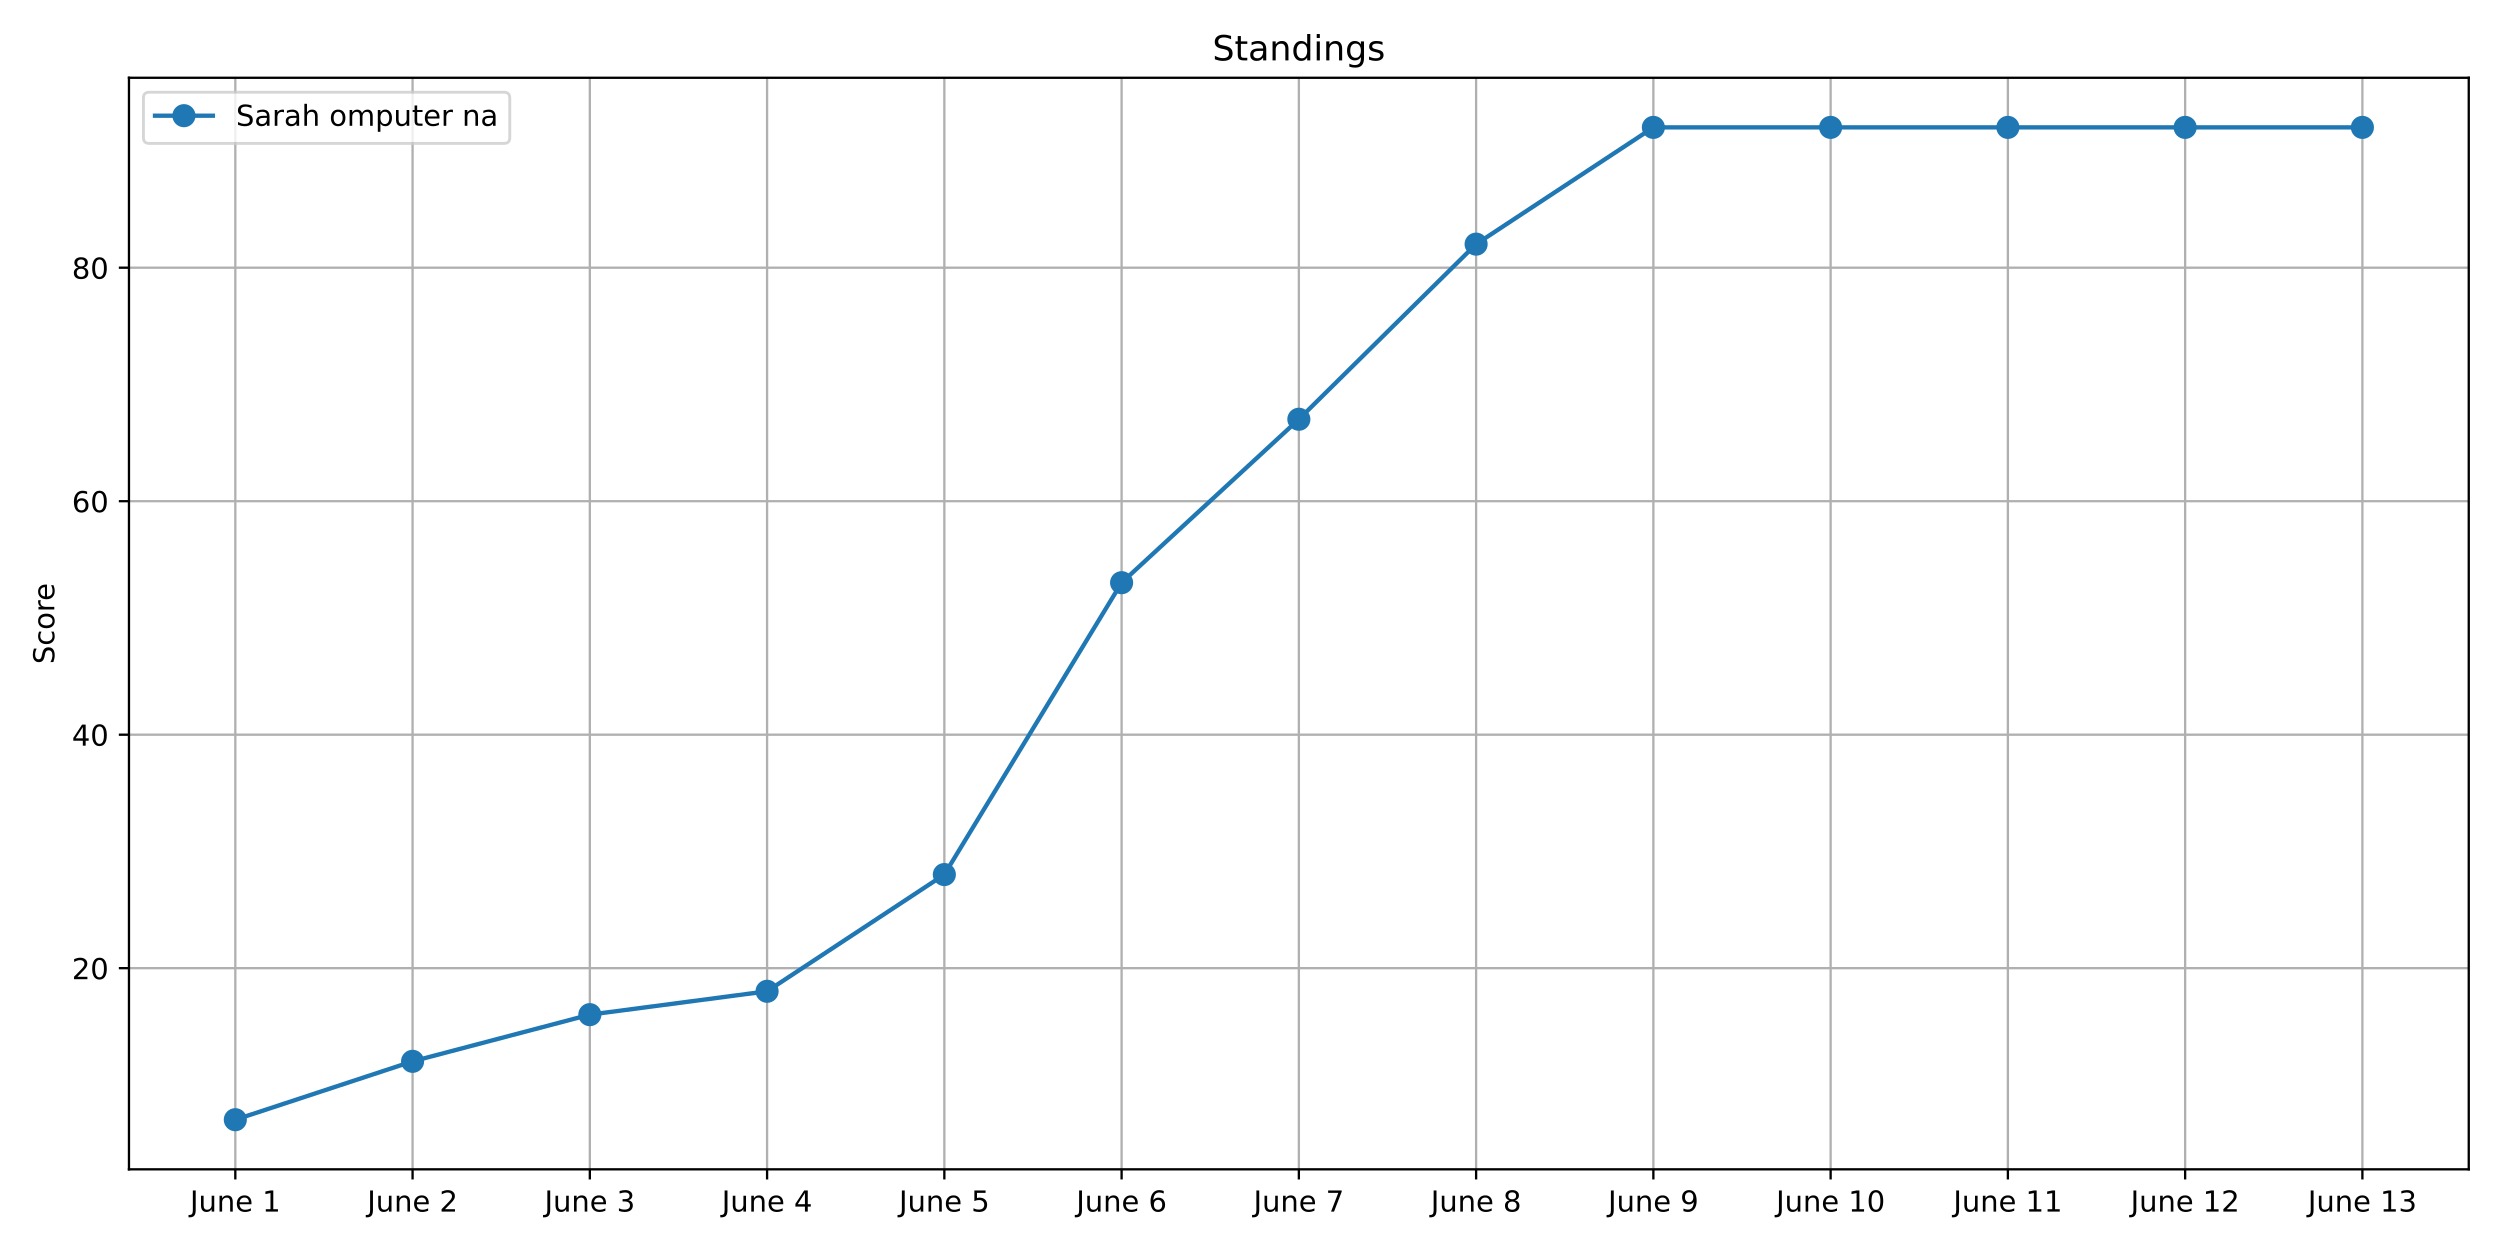
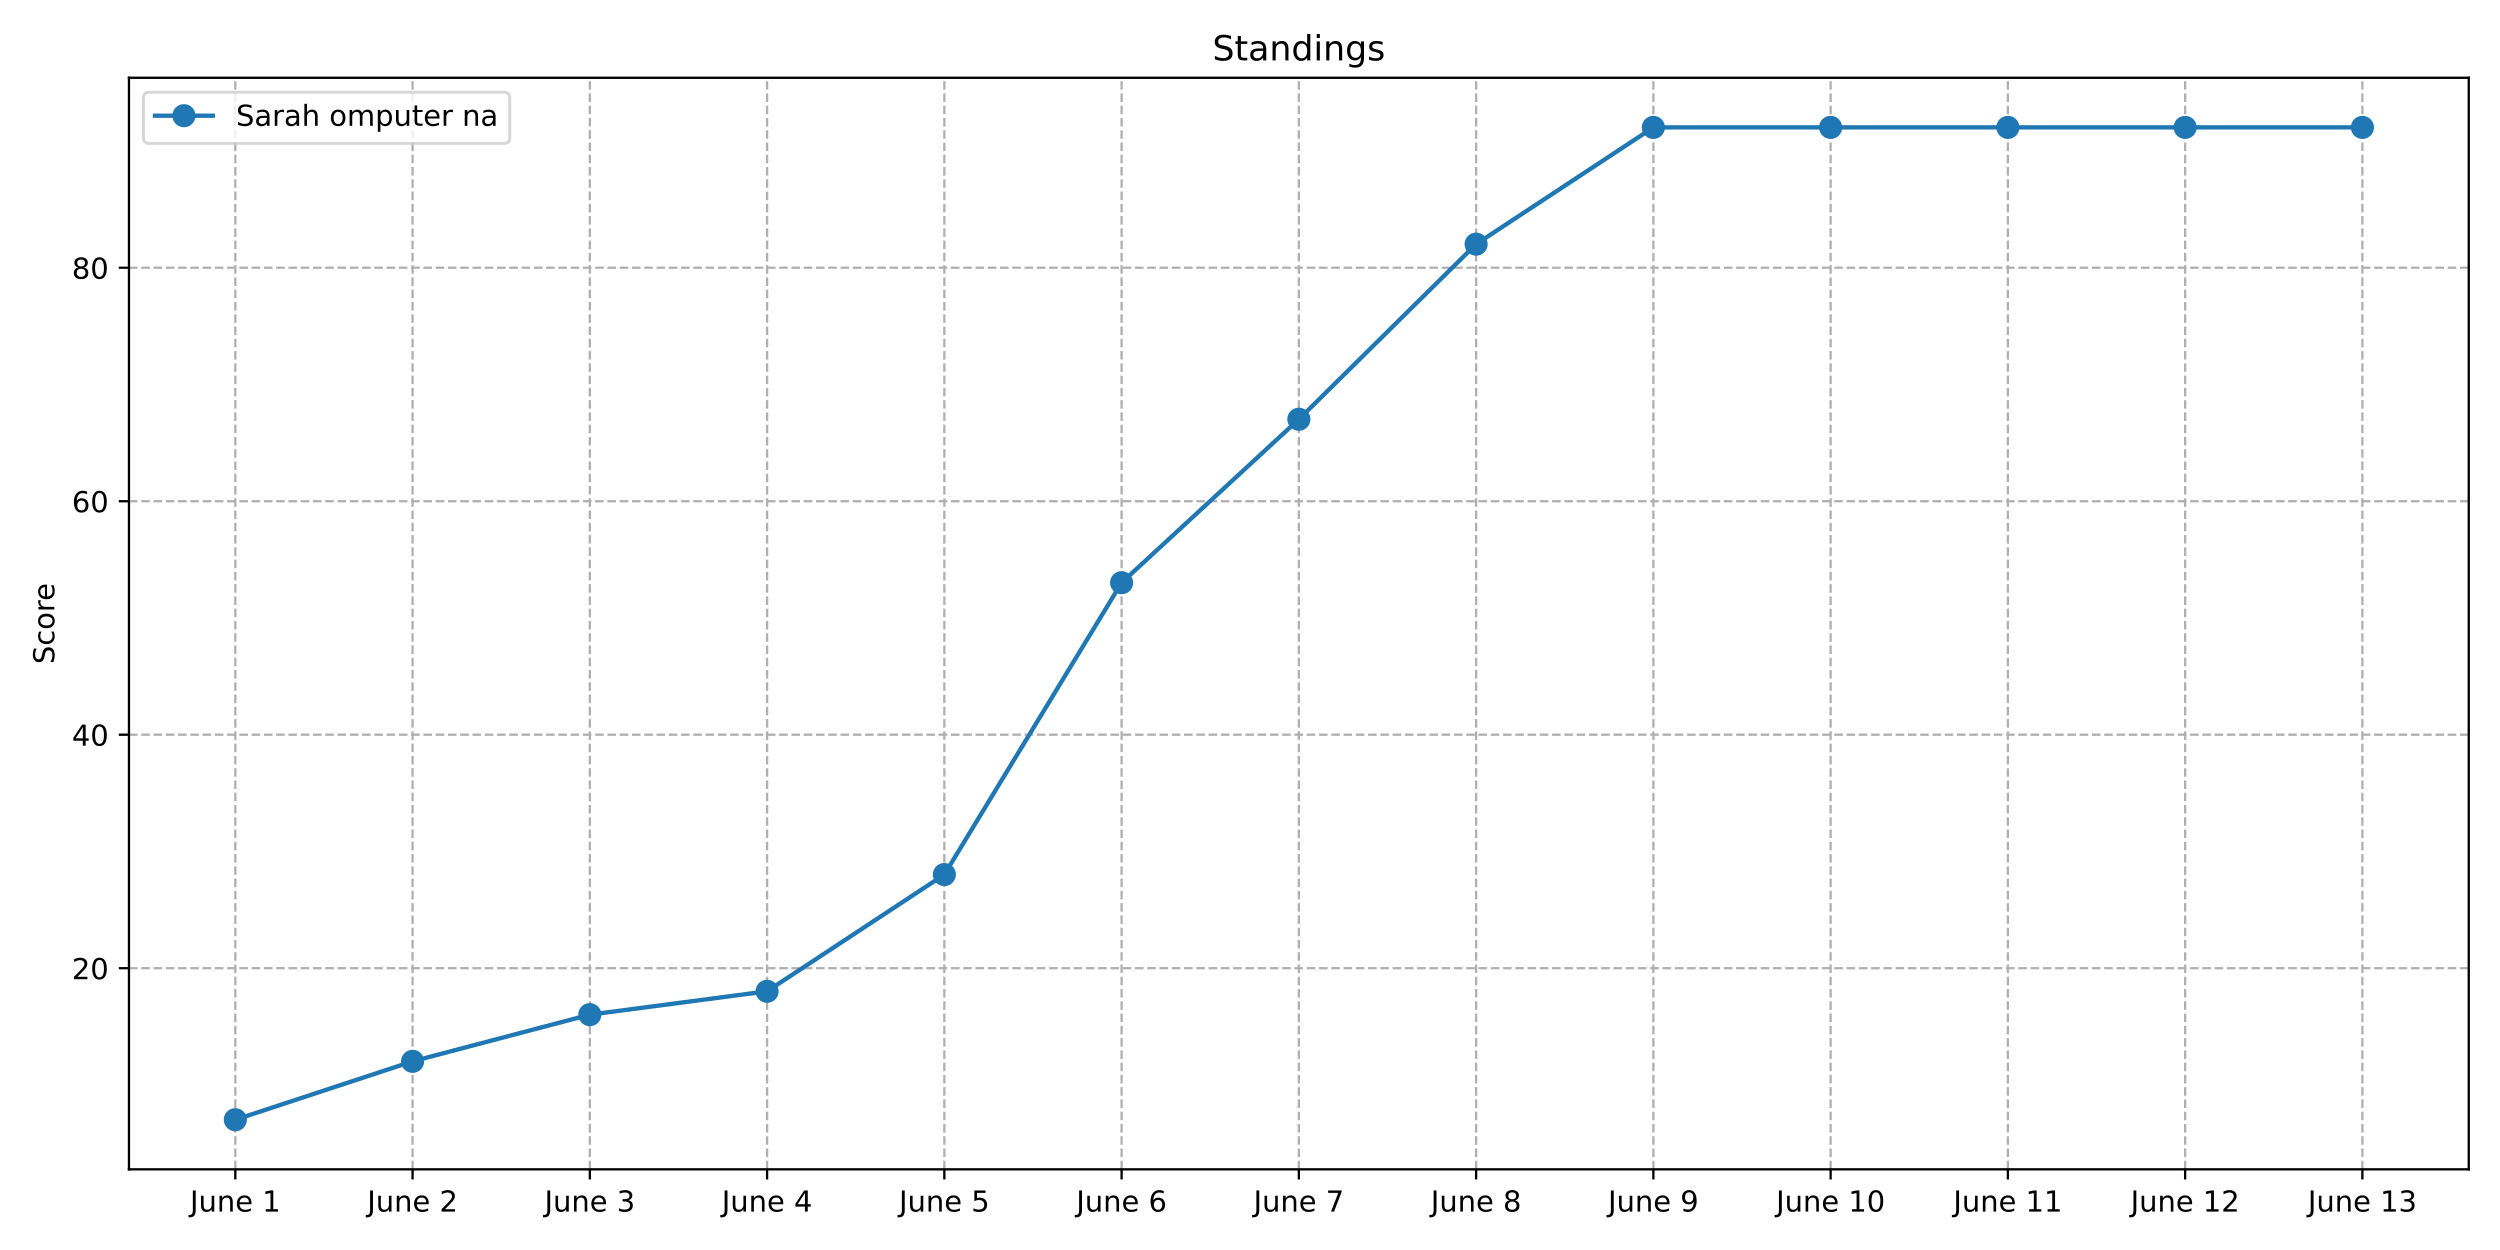
<svg xmlns="http://www.w3.org/2000/svg" xmlns:xlink="http://www.w3.org/1999/xlink" width="864pt" height="432pt" viewBox="0 0 864 432" version="1.1">
  <defs>
    <style type="text/css">*{stroke-linejoin: round; stroke-linecap: butt}</style>
  </defs>
  <g id="figure_1">
    <g id="patch_1">
      <path d="M 0 432  L 864 432  L 864 0  L 0 0  z " style="fill: #ffffff" />
    </g>
    <g id="axes_1">
      <g id="patch_2">
        <path d="M 44.57 404.12  L 853.2 404.12  L 853.2 26.88  L 44.57 26.88  z " style="fill: #ffffff" />
      </g>
      <g id="matplotlib.axis_1">
        <g id="xtick_1">
          <g id="line2d_1">
-             <path d="M 81.326 404.12  L 81.326 26.88  " clip-path="url(#p24e989c511)" style="fill: none; stroke: #b0b0b0; stroke-width: 0.8; stroke-linecap: square" />
+             <path d="M 81.326 404.12  L 81.326 26.88  " clip-path="url(#p1a44477509)" style="fill: none; stroke-dasharray: 2.96,1.28; stroke-dashoffset: 0; stroke: #b0b0b0; stroke-width: 0.8" />
          </g>
          <g id="line2d_2">
            <defs>
-               <path id="m59159d9486" d="M 0 0  L 0 3.5  " style="stroke: #000000; stroke-width: 0.8" />
+               <path id="md6acf11605" d="M 0 0  L 0 3.5  " style="stroke: #000000; stroke-width: 0.8" />
            </defs>
            <g>
-               <use xlink:href="#m59159d9486" x="81.326" y="404.12" style="stroke: #000000; stroke-width: 0.8" />
+               <use xlink:href="#md6acf11605" x="81.326" y="404.12" style="stroke: #000000; stroke-width: 0.8" />
            </g>
          </g>
          <g id="text_1">
            <g transform="translate(65.66653 418.7184) scale(0.1 -0.1)">
              <defs>
                <path id="DejaVuSans-4a" d="M 628 4666  L 1259 4666  L 1259 325  Q 1259 -519 939 -900  Q 619 -1281 -91 -1281  L -331 -1281  L -331 -750  L -134 -750  Q 284 -750 456 -515  Q 628 -281 628 325  L 628 4666  z " transform="scale(0.015625)" />
                <path id="DejaVuSans-75" d="M 544 1381  L 544 3500  L 1119 3500  L 1119 1403  Q 1119 906 1312 657  Q 1506 409 1894 409  Q 2359 409 2629 706  Q 2900 1003 2900 1516  L 2900 3500  L 3475 3500  L 3475 0  L 2900 0  L 2900 538  Q 2691 219 2414 64  Q 2138 -91 1772 -91  Q 1169 -91 856 284  Q 544 659 544 1381  z M 1991 3584  L 1991 3584  z " transform="scale(0.015625)" />
                <path id="DejaVuSans-6e" d="M 3513 2113  L 3513 0  L 2938 0  L 2938 2094  Q 2938 2591 2744 2837  Q 2550 3084 2163 3084  Q 1697 3084 1428 2787  Q 1159 2491 1159 1978  L 1159 0  L 581 0  L 581 3500  L 1159 3500  L 1159 2956  Q 1366 3272 1645 3428  Q 1925 3584 2291 3584  Q 2894 3584 3203 3211  Q 3513 2838 3513 2113  z " transform="scale(0.015625)" />
                <path id="DejaVuSans-65" d="M 3597 1894  L 3597 1613  L 953 1613  Q 991 1019 1311 708  Q 1631 397 2203 397  Q 2534 397 2845 478  Q 3156 559 3463 722  L 3463 178  Q 3153 47 2828 -22  Q 2503 -91 2169 -91  Q 1331 -91 842 396  Q 353 884 353 1716  Q 353 2575 817 3079  Q 1281 3584 2069 3584  Q 2775 3584 3186 3129  Q 3597 2675 3597 1894  z M 3022 2063  Q 3016 2534 2758 2815  Q 2500 3097 2075 3097  Q 1594 3097 1305 2825  Q 1016 2553 972 2059  L 3022 2063  z " transform="scale(0.015625)" />
                <path id="DejaVuSans-20" transform="scale(0.015625)" />
                <path id="DejaVuSans-31" d="M 794 531  L 1825 531  L 1825 4091  L 703 3866  L 703 4441  L 1819 4666  L 2450 4666  L 2450 531  L 3481 531  L 3481 0  L 794 0  L 794 531  z " transform="scale(0.015625)" />
              </defs>
              <use xlink:href="#DejaVuSans-4a" />
              <use xlink:href="#DejaVuSans-75" x="29.492" />
              <use xlink:href="#DejaVuSans-6e" x="92.871" />
              <use xlink:href="#DejaVuSans-65" x="156.25" />
              <use xlink:href="#DejaVuSans-20" x="217.773" />
              <use xlink:href="#DejaVuSans-31" x="249.561" />
            </g>
          </g>
        </g>
        <g id="xtick_2">
          <g id="line2d_3">
-             <path d="M 142.586 404.12  L 142.586 26.88  " clip-path="url(#p24e989c511)" style="fill: none; stroke: #b0b0b0; stroke-width: 0.8; stroke-linecap: square" />
+             <path d="M 142.586 404.12  L 142.586 26.88  " clip-path="url(#p1a44477509)" style="fill: none; stroke-dasharray: 2.96,1.28; stroke-dashoffset: 0; stroke: #b0b0b0; stroke-width: 0.8" />
          </g>
          <g id="line2d_4">
            <g>
-               <use xlink:href="#m59159d9486" x="142.586" y="404.12" style="stroke: #000000; stroke-width: 0.8" />
+               <use xlink:href="#md6acf11605" x="142.586" y="404.12" style="stroke: #000000; stroke-width: 0.8" />
            </g>
          </g>
          <g id="text_2">
            <g transform="translate(126.9264 418.7184) scale(0.1 -0.1)">
              <defs>
                <path id="DejaVuSans-32" d="M 1228 531  L 3431 531  L 3431 0  L 469 0  L 469 531  Q 828 903 1448 1529  Q 2069 2156 2228 2338  Q 2531 2678 2651 2914  Q 2772 3150 2772 3378  Q 2772 3750 2511 3984  Q 2250 4219 1831 4219  Q 1534 4219 1204 4116  Q 875 4013 500 3803  L 500 4441  Q 881 4594 1212 4672  Q 1544 4750 1819 4750  Q 2544 4750 2975 4387  Q 3406 4025 3406 3419  Q 3406 3131 3298 2873  Q 3191 2616 2906 2266  Q 2828 2175 2409 1742  Q 1991 1309 1228 531  z " transform="scale(0.015625)" />
              </defs>
              <use xlink:href="#DejaVuSans-4a" />
              <use xlink:href="#DejaVuSans-75" x="29.492" />
              <use xlink:href="#DejaVuSans-6e" x="92.871" />
              <use xlink:href="#DejaVuSans-65" x="156.25" />
              <use xlink:href="#DejaVuSans-20" x="217.773" />
              <use xlink:href="#DejaVuSans-32" x="249.561" />
            </g>
          </g>
        </g>
        <g id="xtick_3">
          <g id="line2d_5">
-             <path d="M 203.846 404.12  L 203.846 26.88  " clip-path="url(#p24e989c511)" style="fill: none; stroke: #b0b0b0; stroke-width: 0.8; stroke-linecap: square" />
+             <path d="M 203.846 404.12  L 203.846 26.88  " clip-path="url(#p1a44477509)" style="fill: none; stroke-dasharray: 2.96,1.28; stroke-dashoffset: 0; stroke: #b0b0b0; stroke-width: 0.8" />
          </g>
          <g id="line2d_6">
            <g>
-               <use xlink:href="#m59159d9486" x="203.846" y="404.12" style="stroke: #000000; stroke-width: 0.8" />
+               <use xlink:href="#md6acf11605" x="203.846" y="404.12" style="stroke: #000000; stroke-width: 0.8" />
            </g>
          </g>
          <g id="text_3">
            <g transform="translate(188.1862 418.7184) scale(0.1 -0.1)">
              <defs>
                <path id="DejaVuSans-33" d="M 2597 2516  Q 3050 2419 3304 2112  Q 3559 1806 3559 1356  Q 3559 666 3084 287  Q 2609 -91 1734 -91  Q 1441 -91 1130 -33  Q 819 25 488 141  L 488 750  Q 750 597 1062 519  Q 1375 441 1716 441  Q 2309 441 2620 675  Q 2931 909 2931 1356  Q 2931 1769 2642 2001  Q 2353 2234 1838 2234  L 1294 2234  L 1294 2753  L 1863 2753  Q 2328 2753 2575 2939  Q 2822 3125 2822 3475  Q 2822 3834 2567 4026  Q 2313 4219 1838 4219  Q 1578 4219 1281 4162  Q 984 4106 628 3988  L 628 4550  Q 988 4650 1302 4700  Q 1616 4750 1894 4750  Q 2613 4750 3031 4423  Q 3450 4097 3450 3541  Q 3450 3153 3228 2886  Q 3006 2619 2597 2516  z " transform="scale(0.015625)" />
              </defs>
              <use xlink:href="#DejaVuSans-4a" />
              <use xlink:href="#DejaVuSans-75" x="29.492" />
              <use xlink:href="#DejaVuSans-6e" x="92.871" />
              <use xlink:href="#DejaVuSans-65" x="156.25" />
              <use xlink:href="#DejaVuSans-20" x="217.773" />
              <use xlink:href="#DejaVuSans-33" x="249.561" />
            </g>
          </g>
        </g>
        <g id="xtick_4">
          <g id="line2d_7">
-             <path d="M 265.105 404.12  L 265.105 26.88  " clip-path="url(#p24e989c511)" style="fill: none; stroke: #b0b0b0; stroke-width: 0.8; stroke-linecap: square" />
+             <path d="M 265.105 404.12  L 265.105 26.88  " clip-path="url(#p1a44477509)" style="fill: none; stroke-dasharray: 2.96,1.28; stroke-dashoffset: 0; stroke: #b0b0b0; stroke-width: 0.8" />
          </g>
          <g id="line2d_8">
            <g>
-               <use xlink:href="#m59159d9486" x="265.105" y="404.12" style="stroke: #000000; stroke-width: 0.8" />
+               <use xlink:href="#md6acf11605" x="265.105" y="404.12" style="stroke: #000000; stroke-width: 0.8" />
            </g>
          </g>
          <g id="text_4">
            <g transform="translate(249.4461 418.7184) scale(0.1 -0.1)">
              <defs>
                <path id="DejaVuSans-34" d="M 2419 4116  L 825 1625  L 2419 1625  L 2419 4116  z M 2253 4666  L 3047 4666  L 3047 1625  L 3713 1625  L 3713 1100  L 3047 1100  L 3047 0  L 2419 0  L 2419 1100  L 313 1100  L 313 1709  L 2253 4666  z " transform="scale(0.015625)" />
              </defs>
              <use xlink:href="#DejaVuSans-4a" />
              <use xlink:href="#DejaVuSans-75" x="29.492" />
              <use xlink:href="#DejaVuSans-6e" x="92.871" />
              <use xlink:href="#DejaVuSans-65" x="156.25" />
              <use xlink:href="#DejaVuSans-20" x="217.773" />
              <use xlink:href="#DejaVuSans-34" x="249.561" />
            </g>
          </g>
        </g>
        <g id="xtick_5">
          <g id="line2d_9">
-             <path d="M 326.365 404.12  L 326.365 26.88  " clip-path="url(#p24e989c511)" style="fill: none; stroke: #b0b0b0; stroke-width: 0.8; stroke-linecap: square" />
+             <path d="M 326.365 404.12  L 326.365 26.88  " clip-path="url(#p1a44477509)" style="fill: none; stroke-dasharray: 2.96,1.28; stroke-dashoffset: 0; stroke: #b0b0b0; stroke-width: 0.8" />
          </g>
          <g id="line2d_10">
            <g>
-               <use xlink:href="#m59159d9486" x="326.365" y="404.12" style="stroke: #000000; stroke-width: 0.8" />
+               <use xlink:href="#md6acf11605" x="326.365" y="404.12" style="stroke: #000000; stroke-width: 0.8" />
            </g>
          </g>
          <g id="text_5">
            <g transform="translate(310.7059 418.7184) scale(0.1 -0.1)">
              <defs>
                <path id="DejaVuSans-35" d="M 691 4666  L 3169 4666  L 3169 4134  L 1269 4134  L 1269 2991  Q 1406 3038 1543 3061  Q 1681 3084 1819 3084  Q 2600 3084 3056 2656  Q 3513 2228 3513 1497  Q 3513 744 3044 326  Q 2575 -91 1722 -91  Q 1428 -91 1123 -41  Q 819 9 494 109  L 494 744  Q 775 591 1075 516  Q 1375 441 1709 441  Q 2250 441 2565 725  Q 2881 1009 2881 1497  Q 2881 1984 2565 2268  Q 2250 2553 1709 2553  Q 1456 2553 1204 2497  Q 953 2441 691 2322  L 691 4666  z " transform="scale(0.015625)" />
              </defs>
              <use xlink:href="#DejaVuSans-4a" />
              <use xlink:href="#DejaVuSans-75" x="29.492" />
              <use xlink:href="#DejaVuSans-6e" x="92.871" />
              <use xlink:href="#DejaVuSans-65" x="156.25" />
              <use xlink:href="#DejaVuSans-20" x="217.773" />
              <use xlink:href="#DejaVuSans-35" x="249.561" />
            </g>
          </g>
        </g>
        <g id="xtick_6">
          <g id="line2d_11">
-             <path d="M 387.625 404.12  L 387.625 26.88  " clip-path="url(#p24e989c511)" style="fill: none; stroke: #b0b0b0; stroke-width: 0.8; stroke-linecap: square" />
+             <path d="M 387.625 404.12  L 387.625 26.88  " clip-path="url(#p1a44477509)" style="fill: none; stroke-dasharray: 2.96,1.28; stroke-dashoffset: 0; stroke: #b0b0b0; stroke-width: 0.8" />
          </g>
          <g id="line2d_12">
            <g>
-               <use xlink:href="#m59159d9486" x="387.625" y="404.12" style="stroke: #000000; stroke-width: 0.8" />
+               <use xlink:href="#md6acf11605" x="387.625" y="404.12" style="stroke: #000000; stroke-width: 0.8" />
            </g>
          </g>
          <g id="text_6">
            <g transform="translate(371.9658 418.7184) scale(0.1 -0.1)">
              <defs>
                <path id="DejaVuSans-36" d="M 2113 2584  Q 1688 2584 1439 2293  Q 1191 2003 1191 1497  Q 1191 994 1439 701  Q 1688 409 2113 409  Q 2538 409 2786 701  Q 3034 994 3034 1497  Q 3034 2003 2786 2293  Q 2538 2584 2113 2584  z M 3366 4563  L 3366 3988  Q 3128 4100 2886 4159  Q 2644 4219 2406 4219  Q 1781 4219 1451 3797  Q 1122 3375 1075 2522  Q 1259 2794 1537 2939  Q 1816 3084 2150 3084  Q 2853 3084 3261 2657  Q 3669 2231 3669 1497  Q 3669 778 3244 343  Q 2819 -91 2113 -91  Q 1303 -91 875 529  Q 447 1150 447 2328  Q 447 3434 972 4092  Q 1497 4750 2381 4750  Q 2619 4750 2861 4703  Q 3103 4656 3366 4563  z " transform="scale(0.015625)" />
              </defs>
              <use xlink:href="#DejaVuSans-4a" />
              <use xlink:href="#DejaVuSans-75" x="29.492" />
              <use xlink:href="#DejaVuSans-6e" x="92.871" />
              <use xlink:href="#DejaVuSans-65" x="156.25" />
              <use xlink:href="#DejaVuSans-20" x="217.773" />
              <use xlink:href="#DejaVuSans-36" x="249.561" />
            </g>
          </g>
        </g>
        <g id="xtick_7">
          <g id="line2d_13">
-             <path d="M 448.885 404.12  L 448.885 26.88  " clip-path="url(#p24e989c511)" style="fill: none; stroke: #b0b0b0; stroke-width: 0.8; stroke-linecap: square" />
+             <path d="M 448.885 404.12  L 448.885 26.88  " clip-path="url(#p1a44477509)" style="fill: none; stroke-dasharray: 2.96,1.28; stroke-dashoffset: 0; stroke: #b0b0b0; stroke-width: 0.8" />
          </g>
          <g id="line2d_14">
            <g>
-               <use xlink:href="#m59159d9486" x="448.885" y="404.12" style="stroke: #000000; stroke-width: 0.8" />
+               <use xlink:href="#md6acf11605" x="448.885" y="404.12" style="stroke: #000000; stroke-width: 0.8" />
            </g>
          </g>
          <g id="text_7">
            <g transform="translate(433.2256 418.7184) scale(0.1 -0.1)">
              <defs>
                <path id="DejaVuSans-37" d="M 525 4666  L 3525 4666  L 3525 4397  L 1831 0  L 1172 0  L 2766 4134  L 525 4134  L 525 4666  z " transform="scale(0.015625)" />
              </defs>
              <use xlink:href="#DejaVuSans-4a" />
              <use xlink:href="#DejaVuSans-75" x="29.492" />
              <use xlink:href="#DejaVuSans-6e" x="92.871" />
              <use xlink:href="#DejaVuSans-65" x="156.25" />
              <use xlink:href="#DejaVuSans-20" x="217.773" />
              <use xlink:href="#DejaVuSans-37" x="249.561" />
            </g>
          </g>
        </g>
        <g id="xtick_8">
          <g id="line2d_15">
-             <path d="M 510.145 404.12  L 510.145 26.88  " clip-path="url(#p24e989c511)" style="fill: none; stroke: #b0b0b0; stroke-width: 0.8; stroke-linecap: square" />
+             <path d="M 510.145 404.12  L 510.145 26.88  " clip-path="url(#p1a44477509)" style="fill: none; stroke-dasharray: 2.96,1.28; stroke-dashoffset: 0; stroke: #b0b0b0; stroke-width: 0.8" />
          </g>
          <g id="line2d_16">
            <g>
-               <use xlink:href="#m59159d9486" x="510.145" y="404.12" style="stroke: #000000; stroke-width: 0.8" />
+               <use xlink:href="#md6acf11605" x="510.145" y="404.12" style="stroke: #000000; stroke-width: 0.8" />
            </g>
          </g>
          <g id="text_8">
            <g transform="translate(494.4855 418.7184) scale(0.1 -0.1)">
              <defs>
                <path id="DejaVuSans-38" d="M 2034 2216  Q 1584 2216 1326 1975  Q 1069 1734 1069 1313  Q 1069 891 1326 650  Q 1584 409 2034 409  Q 2484 409 2743 651  Q 3003 894 3003 1313  Q 3003 1734 2745 1975  Q 2488 2216 2034 2216  z M 1403 2484  Q 997 2584 770 2862  Q 544 3141 544 3541  Q 544 4100 942 4425  Q 1341 4750 2034 4750  Q 2731 4750 3128 4425  Q 3525 4100 3525 3541  Q 3525 3141 3298 2862  Q 3072 2584 2669 2484  Q 3125 2378 3379 2068  Q 3634 1759 3634 1313  Q 3634 634 3220 271  Q 2806 -91 2034 -91  Q 1263 -91 848 271  Q 434 634 434 1313  Q 434 1759 690 2068  Q 947 2378 1403 2484  z M 1172 3481  Q 1172 3119 1398 2916  Q 1625 2713 2034 2713  Q 2441 2713 2670 2916  Q 2900 3119 2900 3481  Q 2900 3844 2670 4047  Q 2441 4250 2034 4250  Q 1625 4250 1398 4047  Q 1172 3844 1172 3481  z " transform="scale(0.015625)" />
              </defs>
              <use xlink:href="#DejaVuSans-4a" />
              <use xlink:href="#DejaVuSans-75" x="29.492" />
              <use xlink:href="#DejaVuSans-6e" x="92.871" />
              <use xlink:href="#DejaVuSans-65" x="156.25" />
              <use xlink:href="#DejaVuSans-20" x="217.773" />
              <use xlink:href="#DejaVuSans-38" x="249.561" />
            </g>
          </g>
        </g>
        <g id="xtick_9">
          <g id="line2d_17">
-             <path d="M 571.405 404.12  L 571.405 26.88  " clip-path="url(#p24e989c511)" style="fill: none; stroke: #b0b0b0; stroke-width: 0.8; stroke-linecap: square" />
+             <path d="M 571.405 404.12  L 571.405 26.88  " clip-path="url(#p1a44477509)" style="fill: none; stroke-dasharray: 2.96,1.28; stroke-dashoffset: 0; stroke: #b0b0b0; stroke-width: 0.8" />
          </g>
          <g id="line2d_18">
            <g>
-               <use xlink:href="#m59159d9486" x="571.405" y="404.12" style="stroke: #000000; stroke-width: 0.8" />
+               <use xlink:href="#md6acf11605" x="571.405" y="404.12" style="stroke: #000000; stroke-width: 0.8" />
            </g>
          </g>
          <g id="text_9">
            <g transform="translate(555.7453 418.7184) scale(0.1 -0.1)">
              <defs>
                <path id="DejaVuSans-39" d="M 703 97  L 703 672  Q 941 559 1184 500  Q 1428 441 1663 441  Q 2288 441 2617 861  Q 2947 1281 2994 2138  Q 2813 1869 2534 1725  Q 2256 1581 1919 1581  Q 1219 1581 811 2004  Q 403 2428 403 3163  Q 403 3881 828 4315  Q 1253 4750 1959 4750  Q 2769 4750 3195 4129  Q 3622 3509 3622 2328  Q 3622 1225 3098 567  Q 2575 -91 1691 -91  Q 1453 -91 1209 -44  Q 966 3 703 97  z M 1959 2075  Q 2384 2075 2632 2365  Q 2881 2656 2881 3163  Q 2881 3666 2632 3958  Q 2384 4250 1959 4250  Q 1534 4250 1286 3958  Q 1038 3666 1038 3163  Q 1038 2656 1286 2365  Q 1534 2075 1959 2075  z " transform="scale(0.015625)" />
              </defs>
              <use xlink:href="#DejaVuSans-4a" />
              <use xlink:href="#DejaVuSans-75" x="29.492" />
              <use xlink:href="#DejaVuSans-6e" x="92.871" />
              <use xlink:href="#DejaVuSans-65" x="156.25" />
              <use xlink:href="#DejaVuSans-20" x="217.773" />
              <use xlink:href="#DejaVuSans-39" x="249.561" />
            </g>
          </g>
        </g>
        <g id="xtick_10">
          <g id="line2d_19">
-             <path d="M 632.665 404.12  L 632.665 26.88  " clip-path="url(#p24e989c511)" style="fill: none; stroke: #b0b0b0; stroke-width: 0.8; stroke-linecap: square" />
+             <path d="M 632.665 404.12  L 632.665 26.88  " clip-path="url(#p1a44477509)" style="fill: none; stroke-dasharray: 2.96,1.28; stroke-dashoffset: 0; stroke: #b0b0b0; stroke-width: 0.8" />
          </g>
          <g id="line2d_20">
            <g>
-               <use xlink:href="#m59159d9486" x="632.665" y="404.12" style="stroke: #000000; stroke-width: 0.8" />
+               <use xlink:href="#md6acf11605" x="632.665" y="404.12" style="stroke: #000000; stroke-width: 0.8" />
            </g>
          </g>
          <g id="text_10">
            <g transform="translate(613.8239 418.7184) scale(0.1 -0.1)">
              <defs>
                <path id="DejaVuSans-30" d="M 2034 4250  Q 1547 4250 1301 3770  Q 1056 3291 1056 2328  Q 1056 1369 1301 889  Q 1547 409 2034 409  Q 2525 409 2770 889  Q 3016 1369 3016 2328  Q 3016 3291 2770 3770  Q 2525 4250 2034 4250  z M 2034 4750  Q 2819 4750 3233 4129  Q 3647 3509 3647 2328  Q 3647 1150 3233 529  Q 2819 -91 2034 -91  Q 1250 -91 836 529  Q 422 1150 422 2328  Q 422 3509 836 4129  Q 1250 4750 2034 4750  z " transform="scale(0.015625)" />
              </defs>
              <use xlink:href="#DejaVuSans-4a" />
              <use xlink:href="#DejaVuSans-75" x="29.492" />
              <use xlink:href="#DejaVuSans-6e" x="92.871" />
              <use xlink:href="#DejaVuSans-65" x="156.25" />
              <use xlink:href="#DejaVuSans-20" x="217.773" />
              <use xlink:href="#DejaVuSans-31" x="249.561" />
              <use xlink:href="#DejaVuSans-30" x="313.184" />
            </g>
          </g>
        </g>
        <g id="xtick_11">
          <g id="line2d_21">
-             <path d="M 693.924 404.12  L 693.924 26.88  " clip-path="url(#p24e989c511)" style="fill: none; stroke: #b0b0b0; stroke-width: 0.8; stroke-linecap: square" />
+             <path d="M 693.924 404.12  L 693.924 26.88  " clip-path="url(#p1a44477509)" style="fill: none; stroke-dasharray: 2.96,1.28; stroke-dashoffset: 0; stroke: #b0b0b0; stroke-width: 0.8" />
          </g>
          <g id="line2d_22">
            <g>
-               <use xlink:href="#m59159d9486" x="693.924" y="404.12" style="stroke: #000000; stroke-width: 0.8" />
+               <use xlink:href="#md6acf11605" x="693.924" y="404.12" style="stroke: #000000; stroke-width: 0.8" />
            </g>
          </g>
          <g id="text_11">
            <g transform="translate(675.0838 418.7184) scale(0.1 -0.1)">
              <use xlink:href="#DejaVuSans-4a" />
              <use xlink:href="#DejaVuSans-75" x="29.492" />
              <use xlink:href="#DejaVuSans-6e" x="92.871" />
              <use xlink:href="#DejaVuSans-65" x="156.25" />
              <use xlink:href="#DejaVuSans-20" x="217.773" />
              <use xlink:href="#DejaVuSans-31" x="249.561" />
              <use xlink:href="#DejaVuSans-31" x="313.184" />
            </g>
          </g>
        </g>
        <g id="xtick_12">
          <g id="line2d_23">
-             <path d="M 755.184 404.12  L 755.184 26.88  " clip-path="url(#p24e989c511)" style="fill: none; stroke: #b0b0b0; stroke-width: 0.8; stroke-linecap: square" />
+             <path d="M 755.184 404.12  L 755.184 26.88  " clip-path="url(#p1a44477509)" style="fill: none; stroke-dasharray: 2.96,1.28; stroke-dashoffset: 0; stroke: #b0b0b0; stroke-width: 0.8" />
          </g>
          <g id="line2d_24">
            <g>
-               <use xlink:href="#m59159d9486" x="755.184" y="404.12" style="stroke: #000000; stroke-width: 0.8" />
+               <use xlink:href="#md6acf11605" x="755.184" y="404.12" style="stroke: #000000; stroke-width: 0.8" />
            </g>
          </g>
          <g id="text_12">
            <g transform="translate(736.3436 418.7184) scale(0.1 -0.1)">
              <use xlink:href="#DejaVuSans-4a" />
              <use xlink:href="#DejaVuSans-75" x="29.492" />
              <use xlink:href="#DejaVuSans-6e" x="92.871" />
              <use xlink:href="#DejaVuSans-65" x="156.25" />
              <use xlink:href="#DejaVuSans-20" x="217.773" />
              <use xlink:href="#DejaVuSans-31" x="249.561" />
              <use xlink:href="#DejaVuSans-32" x="313.184" />
            </g>
          </g>
        </g>
        <g id="xtick_13">
          <g id="line2d_25">
-             <path d="M 816.444 404.12  L 816.444 26.88  " clip-path="url(#p24e989c511)" style="fill: none; stroke: #b0b0b0; stroke-width: 0.8; stroke-linecap: square" />
+             <path d="M 816.444 404.12  L 816.444 26.88  " clip-path="url(#p1a44477509)" style="fill: none; stroke-dasharray: 2.96,1.28; stroke-dashoffset: 0; stroke: #b0b0b0; stroke-width: 0.8" />
          </g>
          <g id="line2d_26">
            <g>
-               <use xlink:href="#m59159d9486" x="816.444" y="404.12" style="stroke: #000000; stroke-width: 0.8" />
+               <use xlink:href="#md6acf11605" x="816.444" y="404.12" style="stroke: #000000; stroke-width: 0.8" />
            </g>
          </g>
          <g id="text_13">
            <g transform="translate(797.6035 418.7184) scale(0.1 -0.1)">
              <use xlink:href="#DejaVuSans-4a" />
              <use xlink:href="#DejaVuSans-75" x="29.492" />
              <use xlink:href="#DejaVuSans-6e" x="92.871" />
              <use xlink:href="#DejaVuSans-65" x="156.25" />
              <use xlink:href="#DejaVuSans-20" x="217.773" />
              <use xlink:href="#DejaVuSans-31" x="249.561" />
              <use xlink:href="#DejaVuSans-33" x="313.184" />
            </g>
          </g>
        </g>
      </g>
      <g id="matplotlib.axis_2">
        <g id="ytick_1">
          <g id="line2d_27">
-             <path d="M 44.57 334.603  L 853.2 334.603  " clip-path="url(#p24e989c511)" style="fill: none; stroke: #b0b0b0; stroke-width: 0.8; stroke-linecap: square" />
+             <path d="M 44.57 334.609  L 853.2 334.609  " clip-path="url(#p1a44477509)" style="fill: none; stroke-dasharray: 2.96,1.28; stroke-dashoffset: 0; stroke: #b0b0b0; stroke-width: 0.8" />
          </g>
          <g id="line2d_28">
            <defs>
-               <path id="maae137079e" d="M 0 0  L -3.5 0  " style="stroke: #000000; stroke-width: 0.8" />
+               <path id="m88f7392957" d="M 0 0  L -3.5 0  " style="stroke: #000000; stroke-width: 0.8" />
            </defs>
            <g>
-               <use xlink:href="#maae137079e" x="44.57" y="334.603" style="stroke: #000000; stroke-width: 0.8" />
+               <use xlink:href="#m88f7392957" x="44.57" y="334.609" style="stroke: #000000; stroke-width: 0.8" />
            </g>
          </g>
          <g id="text_14">
-             <g transform="translate(24.845 338.4022) scale(0.1 -0.1)">
+             <g transform="translate(24.845 338.4081) scale(0.1 -0.1)">
              <use xlink:href="#DejaVuSans-32" />
              <use xlink:href="#DejaVuSans-30" x="63.623" />
            </g>
          </g>
        </g>
        <g id="ytick_2">
          <g id="line2d_29">
-             <path d="M 44.57 253.91  L 853.2 253.91  " clip-path="url(#p24e989c511)" style="fill: none; stroke: #b0b0b0; stroke-width: 0.8; stroke-linecap: square" />
+             <path d="M 44.57 253.916  L 853.2 253.916  " clip-path="url(#p1a44477509)" style="fill: none; stroke-dasharray: 2.96,1.28; stroke-dashoffset: 0; stroke: #b0b0b0; stroke-width: 0.8" />
          </g>
          <g id="line2d_30">
            <g>
-               <use xlink:href="#maae137079e" x="44.57" y="253.91" style="stroke: #000000; stroke-width: 0.8" />
+               <use xlink:href="#m88f7392957" x="44.57" y="253.916" style="stroke: #000000; stroke-width: 0.8" />
            </g>
          </g>
          <g id="text_15">
-             <g transform="translate(24.845 257.7092) scale(0.1 -0.1)">
+             <g transform="translate(24.845 257.7151) scale(0.1 -0.1)">
              <use xlink:href="#DejaVuSans-34" />
              <use xlink:href="#DejaVuSans-30" x="63.623" />
            </g>
          </g>
        </g>
        <g id="ytick_3">
          <g id="line2d_31">
-             <path d="M 44.57 173.217  L 853.2 173.217  " clip-path="url(#p24e989c511)" style="fill: none; stroke: #b0b0b0; stroke-width: 0.8; stroke-linecap: square" />
+             <path d="M 44.57 173.223  L 853.2 173.223  " clip-path="url(#p1a44477509)" style="fill: none; stroke-dasharray: 2.96,1.28; stroke-dashoffset: 0; stroke: #b0b0b0; stroke-width: 0.8" />
          </g>
          <g id="line2d_32">
            <g>
-               <use xlink:href="#maae137079e" x="44.57" y="173.217" style="stroke: #000000; stroke-width: 0.8" />
+               <use xlink:href="#m88f7392957" x="44.57" y="173.223" style="stroke: #000000; stroke-width: 0.8" />
            </g>
          </g>
          <g id="text_16">
-             <g transform="translate(24.845 177.0161) scale(0.1 -0.1)">
+             <g transform="translate(24.845 177.0221) scale(0.1 -0.1)">
              <use xlink:href="#DejaVuSans-36" />
              <use xlink:href="#DejaVuSans-30" x="63.623" />
            </g>
          </g>
        </g>
        <g id="ytick_4">
          <g id="line2d_33">
-             <path d="M 44.57 92.524  L 853.2 92.524  " clip-path="url(#p24e989c511)" style="fill: none; stroke: #b0b0b0; stroke-width: 0.8; stroke-linecap: square" />
+             <path d="M 44.57 92.53  L 853.2 92.53  " clip-path="url(#p1a44477509)" style="fill: none; stroke-dasharray: 2.96,1.28; stroke-dashoffset: 0; stroke: #b0b0b0; stroke-width: 0.8" />
          </g>
          <g id="line2d_34">
            <g>
-               <use xlink:href="#maae137079e" x="44.57" y="92.524" style="stroke: #000000; stroke-width: 0.8" />
+               <use xlink:href="#m88f7392957" x="44.57" y="92.53" style="stroke: #000000; stroke-width: 0.8" />
            </g>
          </g>
          <g id="text_17">
-             <g transform="translate(24.845 96.32306) scale(0.1 -0.1)">
+             <g transform="translate(24.845 96.329) scale(0.1 -0.1)">
              <use xlink:href="#DejaVuSans-38" />
              <use xlink:href="#DejaVuSans-30" x="63.623" />
            </g>
          </g>
        </g>
        <g id="text_18">
          <g transform="translate(18.76531 229.5023) rotate(-90) scale(0.1 -0.1)">
            <defs>
              <path id="DejaVuSans-53" d="M 3425 4513  L 3425 3897  Q 3066 4069 2747 4153  Q 2428 4238 2131 4238  Q 1616 4238 1336 4038  Q 1056 3838 1056 3469  Q 1056 3159 1242 3001  Q 1428 2844 1947 2747  L 2328 2669  Q 3034 2534 3370 2195  Q 3706 1856 3706 1288  Q 3706 609 3251 259  Q 2797 -91 1919 -91  Q 1588 -91 1214 -16  Q 841 59 441 206  L 441 856  Q 825 641 1194 531  Q 1563 422 1919 422  Q 2459 422 2753 634  Q 3047 847 3047 1241  Q 3047 1584 2836 1778  Q 2625 1972 2144 2069  L 1759 2144  Q 1053 2284 737 2584  Q 422 2884 422 3419  Q 422 4038 858 4394  Q 1294 4750 2059 4750  Q 2388 4750 2728 4690  Q 3069 4631 3425 4513  z " transform="scale(0.015625)" />
              <path id="DejaVuSans-63" d="M 3122 3366  L 3122 2828  Q 2878 2963 2633 3030  Q 2388 3097 2138 3097  Q 1578 3097 1268 2742  Q 959 2388 959 1747  Q 959 1106 1268 751  Q 1578 397 2138 397  Q 2388 397 2633 464  Q 2878 531 3122 666  L 3122 134  Q 2881 22 2623 -34  Q 2366 -91 2075 -91  Q 1284 -91 818 406  Q 353 903 353 1747  Q 353 2603 823 3093  Q 1294 3584 2113 3584  Q 2378 3584 2631 3529  Q 2884 3475 3122 3366  z " transform="scale(0.015625)" />
              <path id="DejaVuSans-6f" d="M 1959 3097  Q 1497 3097 1228 2736  Q 959 2375 959 1747  Q 959 1119 1226 758  Q 1494 397 1959 397  Q 2419 397 2687 759  Q 2956 1122 2956 1747  Q 2956 2369 2687 2733  Q 2419 3097 1959 3097  z M 1959 3584  Q 2709 3584 3137 3096  Q 3566 2609 3566 1747  Q 3566 888 3137 398  Q 2709 -91 1959 -91  Q 1206 -91 779 398  Q 353 888 353 1747  Q 353 2609 779 3096  Q 1206 3584 1959 3584  z " transform="scale(0.015625)" />
              <path id="DejaVuSans-72" d="M 2631 2963  Q 2534 3019 2420 3045  Q 2306 3072 2169 3072  Q 1681 3072 1420 2755  Q 1159 2438 1159 1844  L 1159 0  L 581 0  L 581 3500  L 1159 3500  L 1159 2956  Q 1341 3275 1631 3429  Q 1922 3584 2338 3584  Q 2397 3584 2469 3576  Q 2541 3569 2628 3553  L 2631 2963  z " transform="scale(0.015625)" />
            </defs>
            <use xlink:href="#DejaVuSans-53" />
            <use xlink:href="#DejaVuSans-63" x="63.477" />
            <use xlink:href="#DejaVuSans-6f" x="118.457" />
            <use xlink:href="#DejaVuSans-72" x="179.639" />
            <use xlink:href="#DejaVuSans-65" x="218.502" />
          </g>
        </g>
      </g>
      <g id="line2d_35">
-         <path d="M 81.326 386.973  L 142.586 366.799  L 203.846 350.661  L 265.105 342.592  L 326.365 302.245  L 387.625 201.379  L 448.885 144.894  L 510.145 84.374  L 571.405 44.027  L 632.665 44.027  L 693.924 44.027  L 755.184 44.027  L 816.444 44.027  " clip-path="url(#p24e989c511)" style="fill: none; stroke: #1f77b4; stroke-width: 1.5; stroke-linecap: square" />
+         <path d="M 81.326 386.973  L 142.586 366.799  L 203.846 350.661  L 265.105 342.592  L 326.365 302.245  L 387.625 201.379  L 448.885 144.894  L 510.145 84.374  L 571.405 44.027  L 632.665 44.027  L 693.924 44.027  L 755.184 44.027  L 816.444 44.027  " clip-path="url(#p1a44477509)" style="fill: none; stroke: #1f77b4; stroke-width: 1.5; stroke-linecap: square" />
        <defs>
-           <path id="m1a1ad1b0e6" d="M 0 3.5  C 0.928 3.5 1.819 3.131 2.475 2.475  C 3.131 1.819 3.5 0.928 3.5 0  C 3.5 -0.928 3.131 -1.819 2.475 -2.475  C 1.819 -3.131 0.928 -3.5 0 -3.5  C -0.928 -3.5 -1.819 -3.131 -2.475 -2.475  C -3.131 -1.819 -3.5 -0.928 -3.5 0  C -3.5 0.928 -3.131 1.819 -2.475 2.475  C -1.819 3.131 -0.928 3.5 0 3.5  z " style="stroke: #1f77b4" />
+           <path id="m2c9307dfeb" d="M 0 3.5  C 0.928 3.5 1.819 3.131 2.475 2.475  C 3.131 1.819 3.5 0.928 3.5 0  C 3.5 -0.928 3.131 -1.819 2.475 -2.475  C 1.819 -3.131 0.928 -3.5 0 -3.5  C -0.928 -3.5 -1.819 -3.131 -2.475 -2.475  C -3.131 -1.819 -3.5 -0.928 -3.5 0  C -3.5 0.928 -3.131 1.819 -2.475 2.475  C -1.819 3.131 -0.928 3.5 0 3.5  z " style="stroke: #1f77b4" />
        </defs>
-         <g clip-path="url(#p24e989c511)">
-           <use xlink:href="#m1a1ad1b0e6" x="81.326" y="386.973" style="fill: #1f77b4; stroke: #1f77b4" />
-           <use xlink:href="#m1a1ad1b0e6" x="142.586" y="366.799" style="fill: #1f77b4; stroke: #1f77b4" />
-           <use xlink:href="#m1a1ad1b0e6" x="203.846" y="350.661" style="fill: #1f77b4; stroke: #1f77b4" />
-           <use xlink:href="#m1a1ad1b0e6" x="265.105" y="342.592" style="fill: #1f77b4; stroke: #1f77b4" />
-           <use xlink:href="#m1a1ad1b0e6" x="326.365" y="302.245" style="fill: #1f77b4; stroke: #1f77b4" />
-           <use xlink:href="#m1a1ad1b0e6" x="387.625" y="201.379" style="fill: #1f77b4; stroke: #1f77b4" />
-           <use xlink:href="#m1a1ad1b0e6" x="448.885" y="144.894" style="fill: #1f77b4; stroke: #1f77b4" />
-           <use xlink:href="#m1a1ad1b0e6" x="510.145" y="84.374" style="fill: #1f77b4; stroke: #1f77b4" />
-           <use xlink:href="#m1a1ad1b0e6" x="571.405" y="44.027" style="fill: #1f77b4; stroke: #1f77b4" />
-           <use xlink:href="#m1a1ad1b0e6" x="632.665" y="44.027" style="fill: #1f77b4; stroke: #1f77b4" />
-           <use xlink:href="#m1a1ad1b0e6" x="693.924" y="44.027" style="fill: #1f77b4; stroke: #1f77b4" />
-           <use xlink:href="#m1a1ad1b0e6" x="755.184" y="44.027" style="fill: #1f77b4; stroke: #1f77b4" />
-           <use xlink:href="#m1a1ad1b0e6" x="816.444" y="44.027" style="fill: #1f77b4; stroke: #1f77b4" />
+         <g clip-path="url(#p1a44477509)">
+           <use xlink:href="#m2c9307dfeb" x="81.326" y="386.973" style="fill: #1f77b4; stroke: #1f77b4" />
+           <use xlink:href="#m2c9307dfeb" x="142.586" y="366.799" style="fill: #1f77b4; stroke: #1f77b4" />
+           <use xlink:href="#m2c9307dfeb" x="203.846" y="350.661" style="fill: #1f77b4; stroke: #1f77b4" />
+           <use xlink:href="#m2c9307dfeb" x="265.105" y="342.592" style="fill: #1f77b4; stroke: #1f77b4" />
+           <use xlink:href="#m2c9307dfeb" x="326.365" y="302.245" style="fill: #1f77b4; stroke: #1f77b4" />
+           <use xlink:href="#m2c9307dfeb" x="387.625" y="201.379" style="fill: #1f77b4; stroke: #1f77b4" />
+           <use xlink:href="#m2c9307dfeb" x="448.885" y="144.894" style="fill: #1f77b4; stroke: #1f77b4" />
+           <use xlink:href="#m2c9307dfeb" x="510.145" y="84.374" style="fill: #1f77b4; stroke: #1f77b4" />
+           <use xlink:href="#m2c9307dfeb" x="571.405" y="44.027" style="fill: #1f77b4; stroke: #1f77b4" />
+           <use xlink:href="#m2c9307dfeb" x="632.665" y="44.027" style="fill: #1f77b4; stroke: #1f77b4" />
+           <use xlink:href="#m2c9307dfeb" x="693.924" y="44.027" style="fill: #1f77b4; stroke: #1f77b4" />
+           <use xlink:href="#m2c9307dfeb" x="755.184" y="44.027" style="fill: #1f77b4; stroke: #1f77b4" />
+           <use xlink:href="#m2c9307dfeb" x="816.444" y="44.027" style="fill: #1f77b4; stroke: #1f77b4" />
        </g>
      </g>
      <g id="patch_3">
        <path d="M 44.57 404.12  L 44.57 26.88  " style="fill: none; stroke: #000000; stroke-width: 0.8; stroke-linejoin: miter; stroke-linecap: square" />
      </g>
      <g id="patch_4">
        <path d="M 853.2 404.12  L 853.2 26.88  " style="fill: none; stroke: #000000; stroke-width: 0.8; stroke-linejoin: miter; stroke-linecap: square" />
      </g>
      <g id="patch_5">
        <path d="M 44.57 404.12  L 853.2 404.12  " style="fill: none; stroke: #000000; stroke-width: 0.8; stroke-linejoin: miter; stroke-linecap: square" />
      </g>
      <g id="patch_6">
        <path d="M 44.57 26.88  L 853.2 26.88  " style="fill: none; stroke: #000000; stroke-width: 0.8; stroke-linejoin: miter; stroke-linecap: square" />
      </g>
      <g id="text_19">
        <g transform="translate(419.0312 20.88) scale(0.12 -0.12)">
          <defs>
            <path id="DejaVuSans-74" d="M 1172 4494  L 1172 3500  L 2356 3500  L 2356 3053  L 1172 3053  L 1172 1153  Q 1172 725 1289 603  Q 1406 481 1766 481  L 2356 481  L 2356 0  L 1766 0  Q 1100 0 847 248  Q 594 497 594 1153  L 594 3053  L 172 3053  L 172 3500  L 594 3500  L 594 4494  L 1172 4494  z " transform="scale(0.015625)" />
            <path id="DejaVuSans-61" d="M 2194 1759  Q 1497 1759 1228 1600  Q 959 1441 959 1056  Q 959 750 1161 570  Q 1363 391 1709 391  Q 2188 391 2477 730  Q 2766 1069 2766 1631  L 2766 1759  L 2194 1759  z M 3341 1997  L 3341 0  L 2766 0  L 2766 531  Q 2569 213 2275 61  Q 1981 -91 1556 -91  Q 1019 -91 701 211  Q 384 513 384 1019  Q 384 1609 779 1909  Q 1175 2209 1959 2209  L 2766 2209  L 2766 2266  Q 2766 2663 2505 2880  Q 2244 3097 1772 3097  Q 1472 3097 1187 3025  Q 903 2953 641 2809  L 641 3341  Q 956 3463 1253 3523  Q 1550 3584 1831 3584  Q 2591 3584 2966 3190  Q 3341 2797 3341 1997  z " transform="scale(0.015625)" />
            <path id="DejaVuSans-64" d="M 2906 2969  L 2906 4863  L 3481 4863  L 3481 0  L 2906 0  L 2906 525  Q 2725 213 2448 61  Q 2172 -91 1784 -91  Q 1150 -91 751 415  Q 353 922 353 1747  Q 353 2572 751 3078  Q 1150 3584 1784 3584  Q 2172 3584 2448 3432  Q 2725 3281 2906 2969  z M 947 1747  Q 947 1113 1208 752  Q 1469 391 1925 391  Q 2381 391 2643 752  Q 2906 1113 2906 1747  Q 2906 2381 2643 2742  Q 2381 3103 1925 3103  Q 1469 3103 1208 2742  Q 947 2381 947 1747  z " transform="scale(0.015625)" />
            <path id="DejaVuSans-69" d="M 603 3500  L 1178 3500  L 1178 0  L 603 0  L 603 3500  z M 603 4863  L 1178 4863  L 1178 4134  L 603 4134  L 603 4863  z " transform="scale(0.015625)" />
            <path id="DejaVuSans-67" d="M 2906 1791  Q 2906 2416 2648 2759  Q 2391 3103 1925 3103  Q 1463 3103 1205 2759  Q 947 2416 947 1791  Q 947 1169 1205 825  Q 1463 481 1925 481  Q 2391 481 2648 825  Q 2906 1169 2906 1791  z M 3481 434  Q 3481 -459 3084 -895  Q 2688 -1331 1869 -1331  Q 1566 -1331 1297 -1286  Q 1028 -1241 775 -1147  L 775 -588  Q 1028 -725 1275 -790  Q 1522 -856 1778 -856  Q 2344 -856 2625 -561  Q 2906 -266 2906 331  L 2906 616  Q 2728 306 2450 153  Q 2172 0 1784 0  Q 1141 0 747 490  Q 353 981 353 1791  Q 353 2603 747 3093  Q 1141 3584 1784 3584  Q 2172 3584 2450 3431  Q 2728 3278 2906 2969  L 2906 3500  L 3481 3500  L 3481 434  z " transform="scale(0.015625)" />
            <path id="DejaVuSans-73" d="M 2834 3397  L 2834 2853  Q 2591 2978 2328 3040  Q 2066 3103 1784 3103  Q 1356 3103 1142 2972  Q 928 2841 928 2578  Q 928 2378 1081 2264  Q 1234 2150 1697 2047  L 1894 2003  Q 2506 1872 2764 1633  Q 3022 1394 3022 966  Q 3022 478 2636 193  Q 2250 -91 1575 -91  Q 1294 -91 989 -36  Q 684 19 347 128  L 347 722  Q 666 556 975 473  Q 1284 391 1588 391  Q 1994 391 2212 530  Q 2431 669 2431 922  Q 2431 1156 2273 1281  Q 2116 1406 1581 1522  L 1381 1569  Q 847 1681 609 1914  Q 372 2147 372 2553  Q 372 3047 722 3315  Q 1072 3584 1716 3584  Q 2034 3584 2315 3537  Q 2597 3491 2834 3397  z " transform="scale(0.015625)" />
          </defs>
          <use xlink:href="#DejaVuSans-53" />
          <use xlink:href="#DejaVuSans-74" x="63.477" />
          <use xlink:href="#DejaVuSans-61" x="102.686" />
          <use xlink:href="#DejaVuSans-6e" x="163.965" />
          <use xlink:href="#DejaVuSans-64" x="227.344" />
          <use xlink:href="#DejaVuSans-69" x="290.82" />
          <use xlink:href="#DejaVuSans-6e" x="318.604" />
          <use xlink:href="#DejaVuSans-67" x="381.982" />
          <use xlink:href="#DejaVuSans-73" x="445.459" />
        </g>
      </g>
      <g id="legend_1">
        <g id="patch_7">
          <path d="M 51.57 49.558  L 174.175 49.558  Q 176.175 49.558 176.175 47.558  L 176.175 33.88  Q 176.175 31.88 174.175 31.88  L 51.57 31.88  Q 49.57 31.88 49.57 33.88  L 49.57 47.558  Q 49.57 49.558 51.57 49.558  z " style="fill: #ffffff; opacity: 0.8; stroke: #cccccc; stroke-linejoin: miter" />
        </g>
        <g id="line2d_36">
          <path d="M 53.57 39.978  L 63.57 39.978  L 73.57 39.978  " style="fill: none; stroke: #1f77b4; stroke-width: 1.5; stroke-linecap: square" />
          <g>
-             <use xlink:href="#m1a1ad1b0e6" x="63.57" y="39.978" style="fill: #1f77b4; stroke: #1f77b4" />
+             <use xlink:href="#m2c9307dfeb" x="63.57" y="39.978" style="fill: #1f77b4; stroke: #1f77b4" />
          </g>
        </g>
        <g id="text_20">
          <g transform="translate(81.57 43.47844) scale(0.1 -0.1)">
            <defs>
              <path id="DejaVuSans-68" d="M 3513 2113  L 3513 0  L 2938 0  L 2938 2094  Q 2938 2591 2744 2837  Q 2550 3084 2163 3084  Q 1697 3084 1428 2787  Q 1159 2491 1159 1978  L 1159 0  L 581 0  L 581 4863  L 1159 4863  L 1159 2956  Q 1366 3272 1645 3428  Q 1925 3584 2291 3584  Q 2894 3584 3203 3211  Q 3513 2838 3513 2113  z " transform="scale(0.015625)" />
              <path id="DejaVuSans-6d" d="M 3328 2828  Q 3544 3216 3844 3400  Q 4144 3584 4550 3584  Q 5097 3584 5394 3201  Q 5691 2819 5691 2113  L 5691 0  L 5113 0  L 5113 2094  Q 5113 2597 4934 2840  Q 4756 3084 4391 3084  Q 3944 3084 3684 2787  Q 3425 2491 3425 1978  L 3425 0  L 2847 0  L 2847 2094  Q 2847 2600 2669 2842  Q 2491 3084 2119 3084  Q 1678 3084 1418 2786  Q 1159 2488 1159 1978  L 1159 0  L 581 0  L 581 3500  L 1159 3500  L 1159 2956  Q 1356 3278 1631 3431  Q 1906 3584 2284 3584  Q 2666 3584 2933 3390  Q 3200 3197 3328 2828  z " transform="scale(0.015625)" />
              <path id="DejaVuSans-70" d="M 1159 525  L 1159 -1331  L 581 -1331  L 581 3500  L 1159 3500  L 1159 2969  Q 1341 3281 1617 3432  Q 1894 3584 2278 3584  Q 2916 3584 3314 3078  Q 3713 2572 3713 1747  Q 3713 922 3314 415  Q 2916 -91 2278 -91  Q 1894 -91 1617 61  Q 1341 213 1159 525  z M 3116 1747  Q 3116 2381 2855 2742  Q 2594 3103 2138 3103  Q 1681 3103 1420 2742  Q 1159 2381 1159 1747  Q 1159 1113 1420 752  Q 1681 391 2138 391  Q 2594 391 2855 752  Q 3116 1113 3116 1747  z " transform="scale(0.015625)" />
            </defs>
            <use xlink:href="#DejaVuSans-53" />
            <use xlink:href="#DejaVuSans-61" x="63.477" />
            <use xlink:href="#DejaVuSans-72" x="124.756" />
            <use xlink:href="#DejaVuSans-61" x="165.869" />
            <use xlink:href="#DejaVuSans-68" x="227.148" />
            <use xlink:href="#DejaVuSans-20" x="290.527" />
            <use xlink:href="#DejaVuSans-6f" x="322.314" />
            <use xlink:href="#DejaVuSans-6d" x="383.496" />
            <use xlink:href="#DejaVuSans-70" x="480.908" />
            <use xlink:href="#DejaVuSans-75" x="544.385" />
            <use xlink:href="#DejaVuSans-74" x="607.764" />
            <use xlink:href="#DejaVuSans-65" x="646.973" />
            <use xlink:href="#DejaVuSans-72" x="708.496" />
            <use xlink:href="#DejaVuSans-20" x="749.609" />
            <use xlink:href="#DejaVuSans-6e" x="781.396" />
            <use xlink:href="#DejaVuSans-61" x="844.775" />
          </g>
        </g>
      </g>
    </g>
  </g>
  <defs>
-     <clipPath id="p24e989c511">
+     <clipPath id="p1a44477509">
      <rect x="44.57" y="26.88" width="808.63" height="377.24" />
    </clipPath>
  </defs>
</svg>
